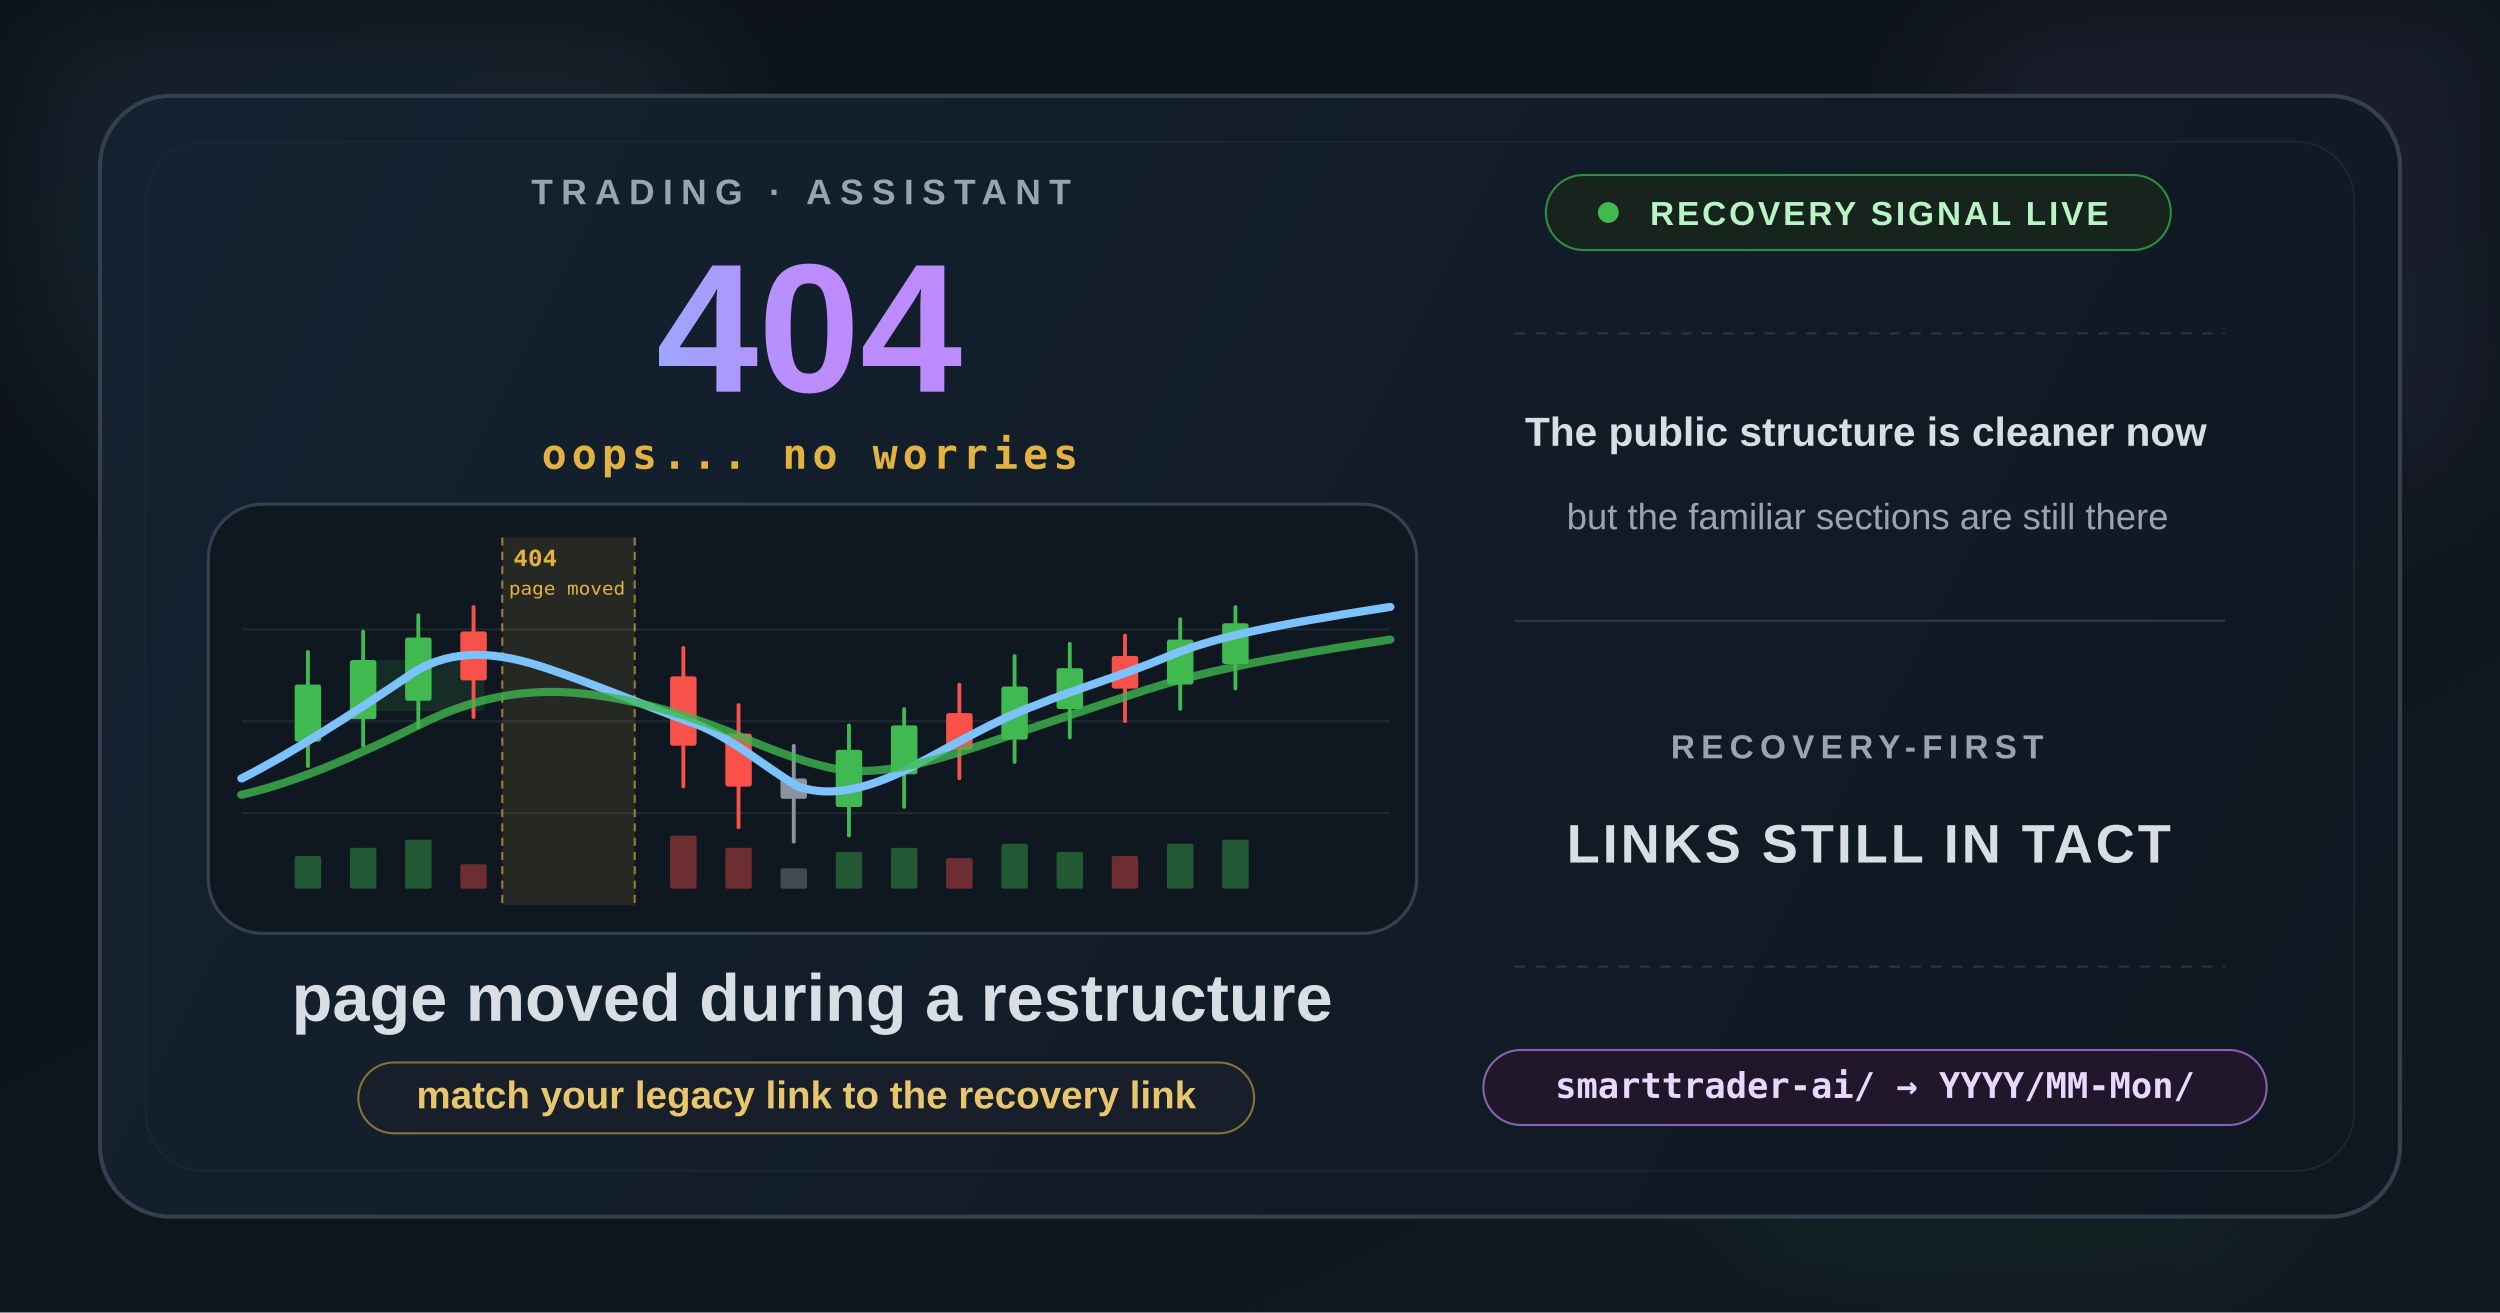
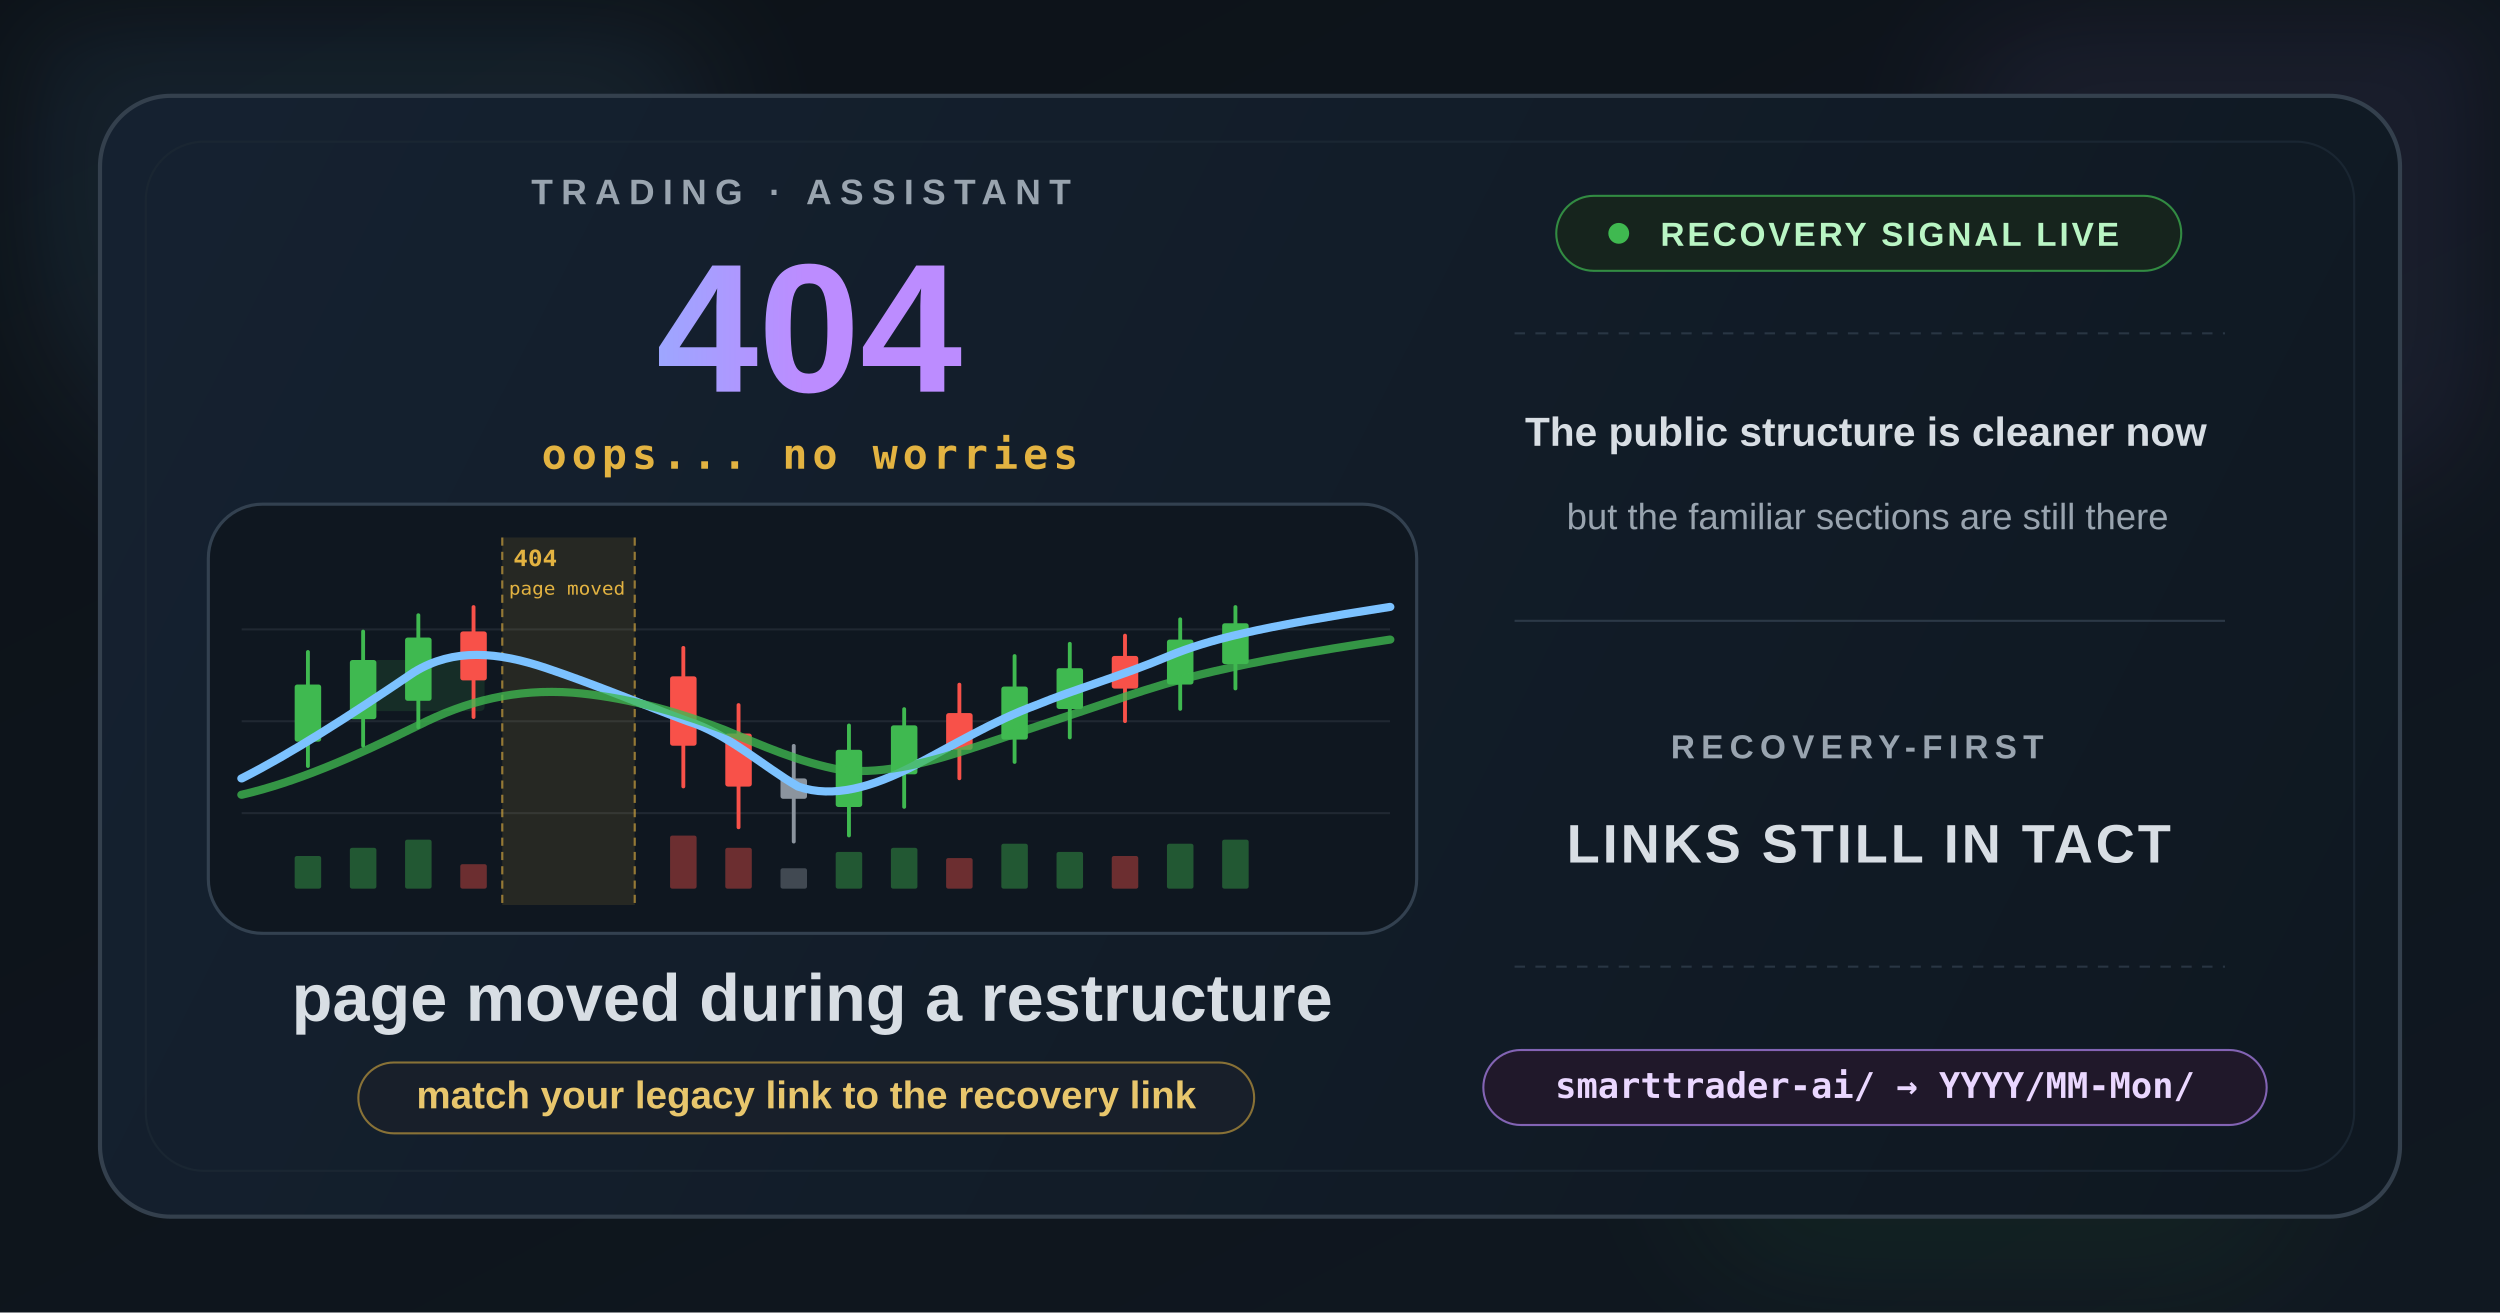
<svg xmlns="http://www.w3.org/2000/svg" width="1200" height="630" viewBox="0 0 1200 630" role="img" aria-labelledby="title desc">
  <defs>
    <linearGradient id="bg" x1="0" y1="0" x2="1" y2="1">
      <stop offset="0%" stop-color="#0c1218" />
      <stop offset="100%" stop-color="#101821" />
    </linearGradient>
    <linearGradient id="cardGlow" x1="96" y1="58" x2="1104" y2="572" gradientUnits="userSpaceOnUse">
      <stop offset="0%" stop-color="#152130" />
      <stop offset="100%" stop-color="#0f1821" />
    </linearGradient>
    <linearGradient id="titleGrad" x1="84" y1="150" x2="386" y2="150" gradientUnits="userSpaceOnUse">
      <stop offset="0%" stop-color="#3fb950" />
      <stop offset="52%" stop-color="#7cc2ff" />
      <stop offset="100%" stop-color="#bc8cff" />
    </linearGradient>
    <filter id="softGlow" x="-30%" y="-30%" width="160%" height="160%">
      <feGaussianBlur stdDeviation="28" />
    </filter>
  </defs>
  <rect width="1200" height="630" fill="url(#bg)" />
  <circle cx="174" cy="84" r="168" fill="#7cc2ff" opacity="0.08" filter="url(#softGlow)" />
  <circle cx="1088" cy="92" r="152" fill="#bc8cff" opacity="0.07" filter="url(#softGlow)" />
  <circle cx="956" cy="512" r="156" fill="#3fb950" opacity="0.06" filter="url(#softGlow)" />
  <g id="frame">
    <rect id="card" x="48" y="46" width="1104" height="538" rx="34" fill="url(#cardGlow)" stroke="#34404d" stroke-width="2" />
    <rect x="70" y="68" width="1060" height="494" rx="28" fill="none" stroke="#1a2632" />
  </g>
  <g id="headline" font-family="Arial, sans-serif">
    <text x="255" y="98" fill="#99a4af" font-size="17" font-weight="700" letter-spacing="4">TRADING · ASSISTANT</text>
    <text x="315" y="188" fill="url(#titleGrad)" font-size="88" font-weight="800">404</text>
    <text x="260" y="225" fill="#e3b341" font-family="SFMono-Regular, Consolas, monospace" font-size="20" font-weight="700" letter-spacing="2.4">oops... no worries</text>
  </g>
  <g id="chart-panel">
    <rect x="100" y="242" width="580" height="206" rx="26" fill="#0f1720" stroke="#334150" stroke-width="1.5" />
    <g id="chart" transform="translate(116 258) scale(1.06 0.98)">
      <line x1="0" y1="45" x2="520" y2="45" stroke="rgba(139,148,158,0.14)" stroke-width="1" />
      <line x1="0" y1="90" x2="520" y2="90" stroke="rgba(139,148,158,0.14)" stroke-width="1" />
      <line x1="0" y1="135" x2="520" y2="135" stroke="rgba(139,148,158,0.14)" stroke-width="1" />
      <rect x="60" y="60" width="50" height="25" rx="2" fill="#3fb950" opacity="0.14" />
      <line x1="30" y1="112" x2="30" y2="56" stroke="#3fb950" stroke-width="1.75" stroke-linecap="round" />
      <rect x="24" y="72" width="12" height="28" rx="1.2" fill="#3fb950" />
      <line x1="55" y1="102" x2="55" y2="46" stroke="#3fb950" stroke-width="1.75" stroke-linecap="round" />
      <rect x="49" y="60" width="12" height="29" rx="1.2" fill="#3fb950" />
      <line x1="80" y1="93" x2="80" y2="38" stroke="#3fb950" stroke-width="1.75" stroke-linecap="round" />
      <rect x="74" y="49" width="12" height="31" rx="1.2" fill="#3fb950" />
      <line x1="105" y1="34" x2="105" y2="88" stroke="#f85149" stroke-width="1.75" stroke-linecap="round" />
      <rect x="99" y="46" width="12" height="24" rx="1.2" fill="#f85149" />
      <rect x="118" y="0" width="60" height="180" fill="#e3b341" opacity="0.11" />
      <line x1="118" y1="0" x2="118" y2="180" stroke="#e3b341" stroke-width="1" stroke-dasharray="4 3" opacity="0.6" />
      <line x1="178" y1="0" x2="178" y2="180" stroke="#e3b341" stroke-width="1" stroke-dasharray="4 3" opacity="0.6" />
      <text x="123" y="14" fill="#e3b341" font-family="SFMono-Regular, Consolas, monospace" font-size="11" font-weight="700">404</text>
      <text x="121" y="28" fill="#e3b341" font-family="SFMono-Regular, Consolas, monospace" font-size="8.75">page moved</text>
      <line x1="200" y1="54" x2="200" y2="122" stroke="#f85149" stroke-width="1.75" stroke-linecap="round" />
      <rect x="194" y="68" width="12" height="34" rx="1.2" fill="#f85149" />
      <line x1="225" y1="82" x2="225" y2="142" stroke="#f85149" stroke-width="1.75" stroke-linecap="round" />
      <rect x="219" y="96" width="12" height="26" rx="1.2" fill="#f85149" />
      <line x1="250" y1="102" x2="250" y2="149" stroke="#8b949e" stroke-width="1.75" stroke-linecap="round" />
      <rect x="244" y="118" width="12" height="10" rx="1.2" fill="#8b949e" />
      <line x1="275" y1="92" x2="275" y2="146" stroke="#3fb950" stroke-width="1.75" stroke-linecap="round" />
      <rect x="269" y="104" width="12" height="28" rx="1.2" fill="#3fb950" />
      <line x1="300" y1="84" x2="300" y2="132" stroke="#3fb950" stroke-width="1.75" stroke-linecap="round" />
      <rect x="294" y="92" width="12" height="24" rx="1.2" fill="#3fb950" />
      <line x1="325" y1="72" x2="325" y2="118" stroke="#f85149" stroke-width="1.75" stroke-linecap="round" />
      <rect x="319" y="86" width="12" height="18" rx="1.2" fill="#f85149" />
      <line x1="350" y1="58" x2="350" y2="110" stroke="#3fb950" stroke-width="1.75" stroke-linecap="round" />
      <rect x="344" y="73" width="12" height="26" rx="1.2" fill="#3fb950" />
      <line x1="375" y1="52" x2="375" y2="98" stroke="#3fb950" stroke-width="1.75" stroke-linecap="round" />
      <rect x="369" y="64" width="12" height="20" rx="1.2" fill="#3fb950" />
      <line x1="400" y1="48" x2="400" y2="90" stroke="#f85149" stroke-width="1.75" stroke-linecap="round" />
      <rect x="394" y="58" width="12" height="16" rx="1.2" fill="#f85149" />
      <line x1="425" y1="40" x2="425" y2="84" stroke="#3fb950" stroke-width="1.75" stroke-linecap="round" />
      <rect x="419" y="50" width="12" height="22" rx="1.2" fill="#3fb950" />
      <line x1="450" y1="34" x2="450" y2="74" stroke="#3fb950" stroke-width="1.75" stroke-linecap="round" />
      <rect x="444" y="42" width="12" height="20" rx="1.2" fill="#3fb950" />
      <path d="M0,118 C22,106 48,88 78,66 C96,54 116,56 138,64 C160,72 182,82 202,90 C220,96 236,112 252,122 C268,128 286,122 304,112 C322,102 340,90 360,82 C378,74 398,68 420,58 C438,50 460,44 520,34" fill="none" stroke="#7cc2ff" stroke-width="4" stroke-linecap="round" stroke-linejoin="round" />
      <path d="M0,126 C24,120 50,108 80,92 C102,80 124,74 150,76 C172,78 194,84 218,94 C236,102 252,110 272,114 C292,116 312,110 334,102 C356,94 378,86 400,78 C422,70 446,62 520,50" fill="none" stroke="#3fb950" stroke-width="4" stroke-linecap="round" stroke-linejoin="round" opacity="0.78" />
      <rect x="24" y="156" width="12" height="16" rx="1" fill="#3fb950" opacity="0.4" />
      <rect x="49" y="152" width="12" height="20" rx="1" fill="#3fb950" opacity="0.4" />
      <rect x="74" y="148" width="12" height="24" rx="1" fill="#3fb950" opacity="0.4" />
      <rect x="99" y="160" width="12" height="12" rx="1" fill="#f85149" opacity="0.4" />
      <rect x="194" y="146" width="12" height="26" rx="1" fill="#f85149" opacity="0.4" />
      <rect x="219" y="152" width="12" height="20" rx="1" fill="#f85149" opacity="0.4" />
      <rect x="244" y="162" width="12" height="10" rx="1" fill="#8b949e" opacity="0.4" />
      <rect x="269" y="154" width="12" height="18" rx="1" fill="#3fb950" opacity="0.4" />
      <rect x="294" y="152" width="12" height="20" rx="1" fill="#3fb950" opacity="0.4" />
      <rect x="319" y="157" width="12" height="15" rx="1" fill="#f85149" opacity="0.4" />
      <rect x="344" y="150" width="12" height="22" rx="1" fill="#3fb950" opacity="0.4" />
      <rect x="369" y="154" width="12" height="18" rx="1" fill="#3fb950" opacity="0.4" />
      <rect x="394" y="156" width="12" height="16" rx="1" fill="#f85149" opacity="0.4" />
      <rect x="419" y="150" width="12" height="22" rx="1" fill="#3fb950" opacity="0.4" />
      <rect x="444" y="148" width="12" height="24" rx="1" fill="#3fb950" opacity="0.4" />
    </g>
  </g>
  <g id="left-copy" font-family="Arial, sans-serif">
    <text x="140" y="490" fill="#d8dee4" font-size="32" font-weight="700">page moved during a restructure</text>
    <rect x="172" y="510" width="430" height="34" rx="17" fill="#181f2a" stroke="#e3b341" stroke-opacity="0.56" />
    <text x="387" y="532" fill="#e8c66c" font-size="18.5" font-weight="700" text-anchor="middle">match your legacy link to the recovery link</text>
  </g>
  <g id="right-column" transform="translate(692 84)">
-     <rect x="50" y="0" width="300" height="36" rx="18" fill="#16241d" stroke="#3fb950" stroke-opacity="0.7" />
-     <circle cx="80" cy="18" r="5" fill="#3fb950" />
-     <text x="100" y="24" fill="#b9f5c4" font-family="Arial, sans-serif" font-size="16" font-weight="800" letter-spacing="1.4">RECOVERY SIGNAL LIVE</text>
+     <rect x="55" y="10" width="300" height="36" rx="18" fill="#16241d" stroke="#3fb950" stroke-opacity="0.7" />
+     <circle cx="85" cy="28" r="5" fill="#3fb950" />
+     <text x="105" y="34" fill="#b9f5c4" font-family="Arial, sans-serif" font-size="16" font-weight="800" letter-spacing="1.4">RECOVERY SIGNAL LIVE</text>
    <line x1="35" y1="76" x2="376" y2="76" stroke="#334150" stroke-dasharray="5 5" opacity="0.7" />
    <text x="40" y="130" fill="#d8dee4" font-family="Arial, sans-serif" font-size="19.5" font-weight="700">The public structure is cleaner now</text>
    <text x="60" y="170" fill="#99a4af" font-family="Arial, sans-serif" font-size="17.5">but the familiar sections are still there</text>
    <line x1="35" y1="214" x2="376" y2="214" stroke="#334150" opacity="0.78" />
    <text x="110" y="280" fill="#99a4af" font-family="Arial, sans-serif" font-size="16" font-weight="800" letter-spacing="3">RECOVERY-FIRST</text>
    <text x="60" y="330" fill="#d8dee4" font-family="Arial, sans-serif" font-size="26" font-weight="800" letter-spacing="1.4">LINKS STILL IN TACT</text>
    <line x1="35" y1="380" x2="376" y2="380" stroke="#334150" stroke-dasharray="5 5" opacity="0.7" />
    <rect x="20" y="420" width="376" height="36" rx="18" fill="#20182a" stroke="#bc8cff" stroke-opacity="0.65" />
    <text x="208" y="443" fill="#ead7ff" font-family="SFMono-Regular, Consolas, monospace" font-size="17" font-weight="700" text-anchor="middle">smarttrader-ai/ → YYYY/MM-Mon/</text>
  </g>
</svg>
